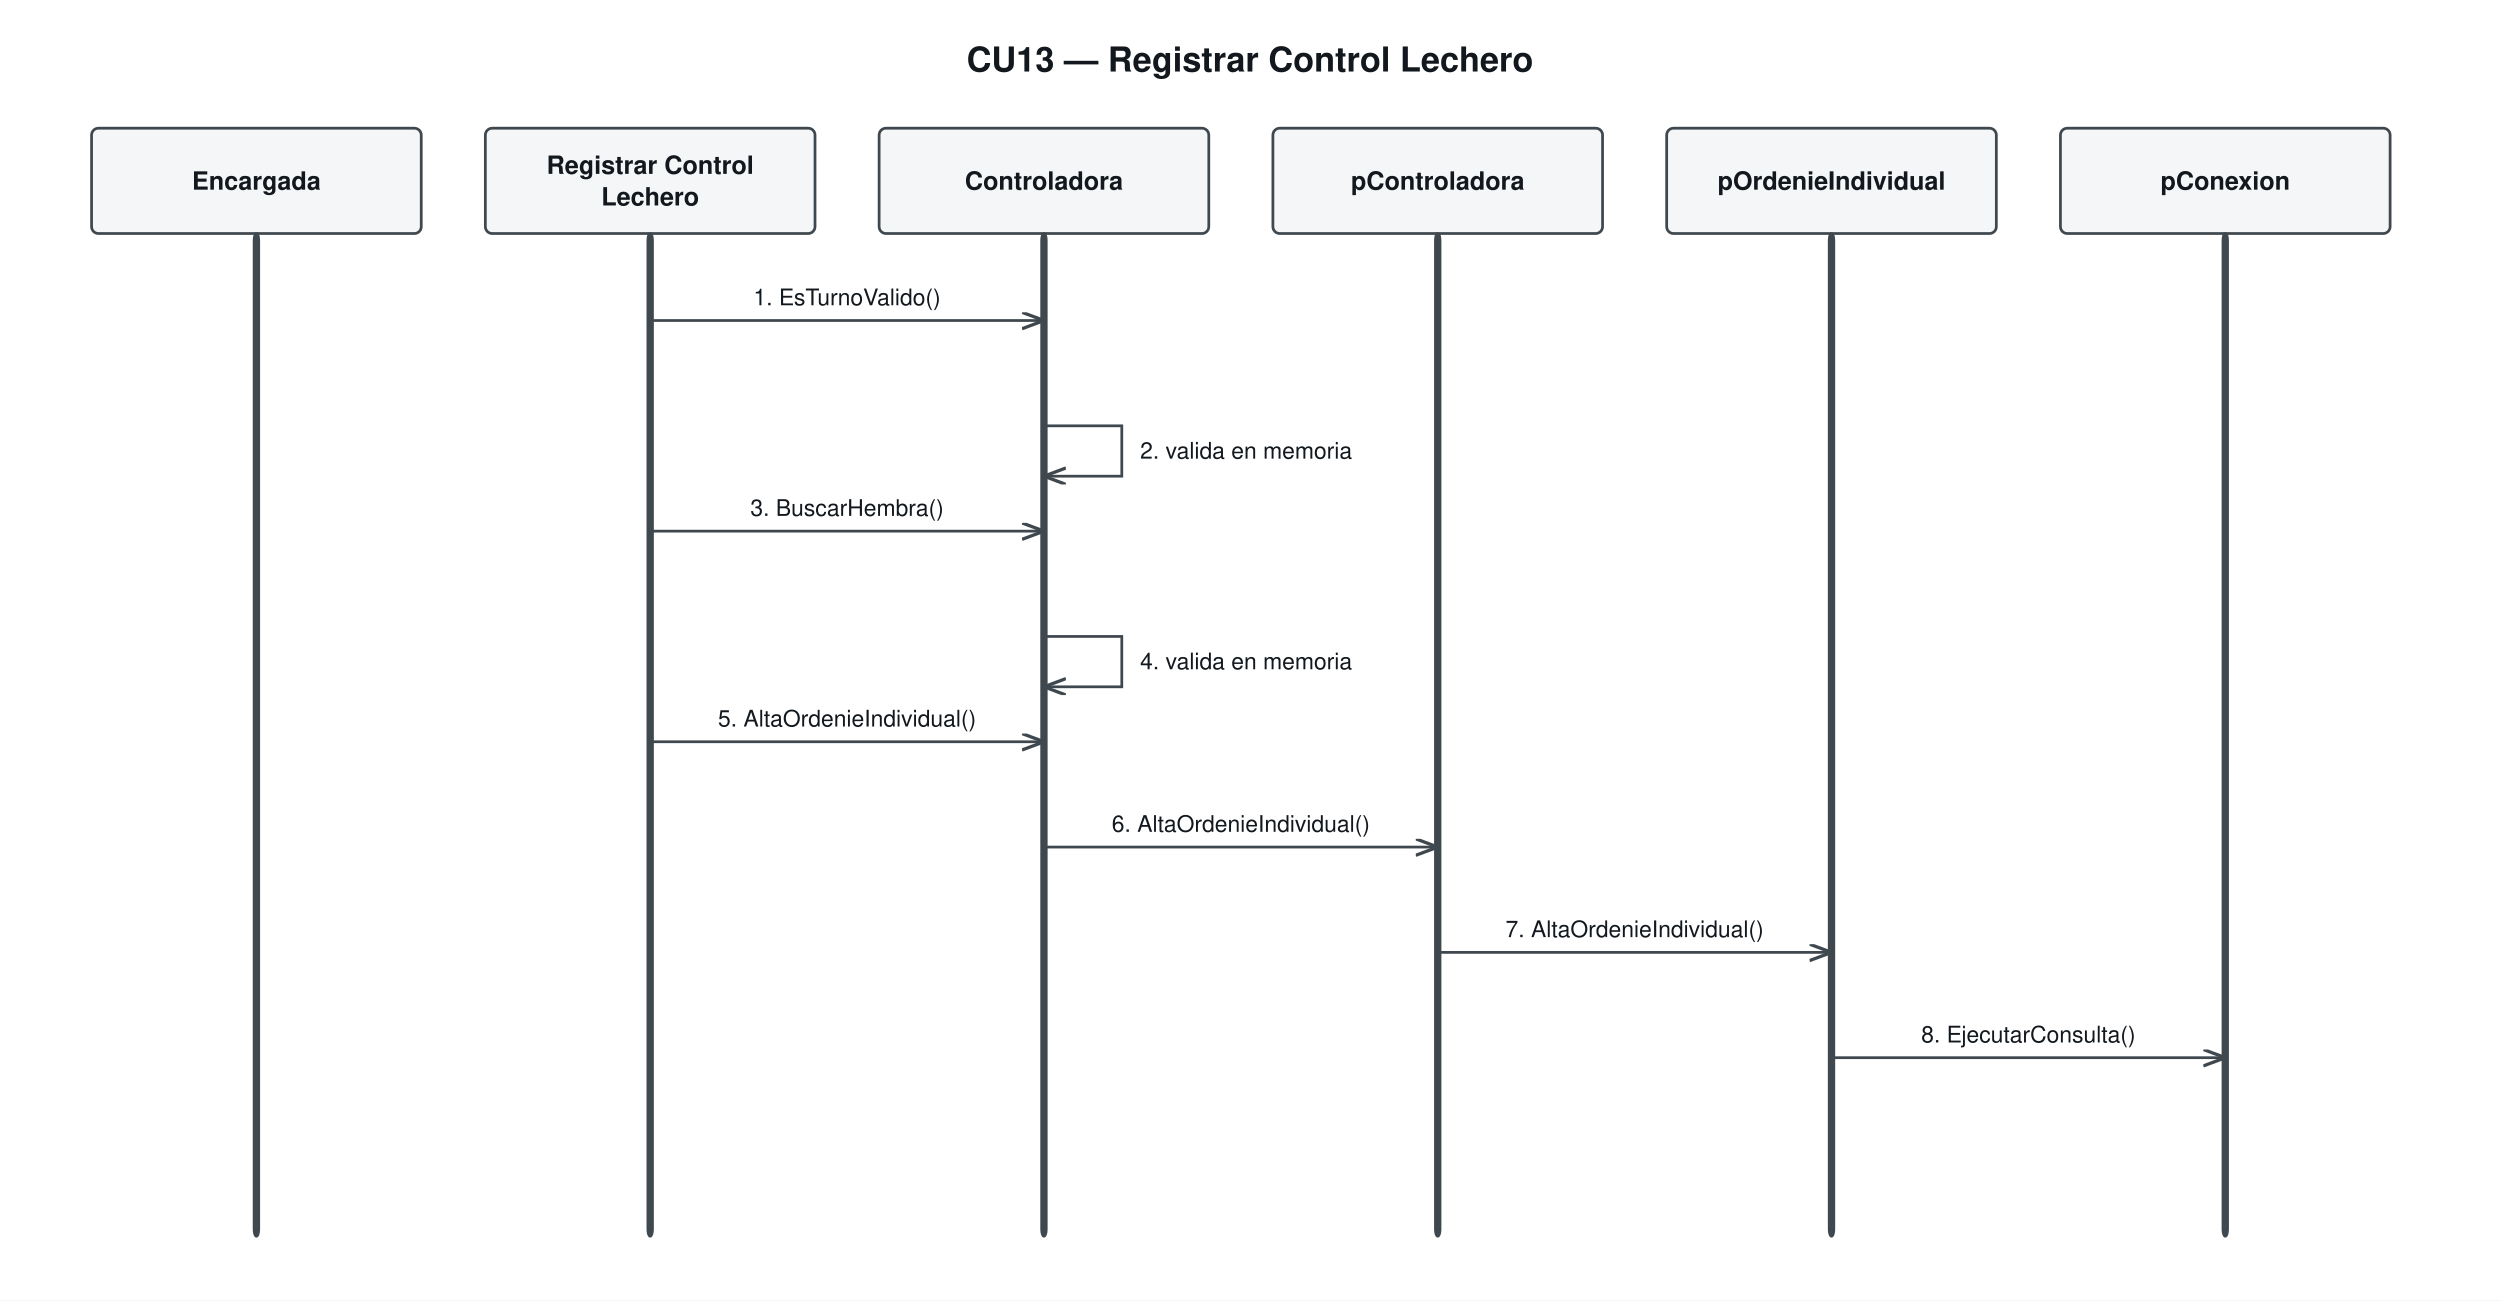
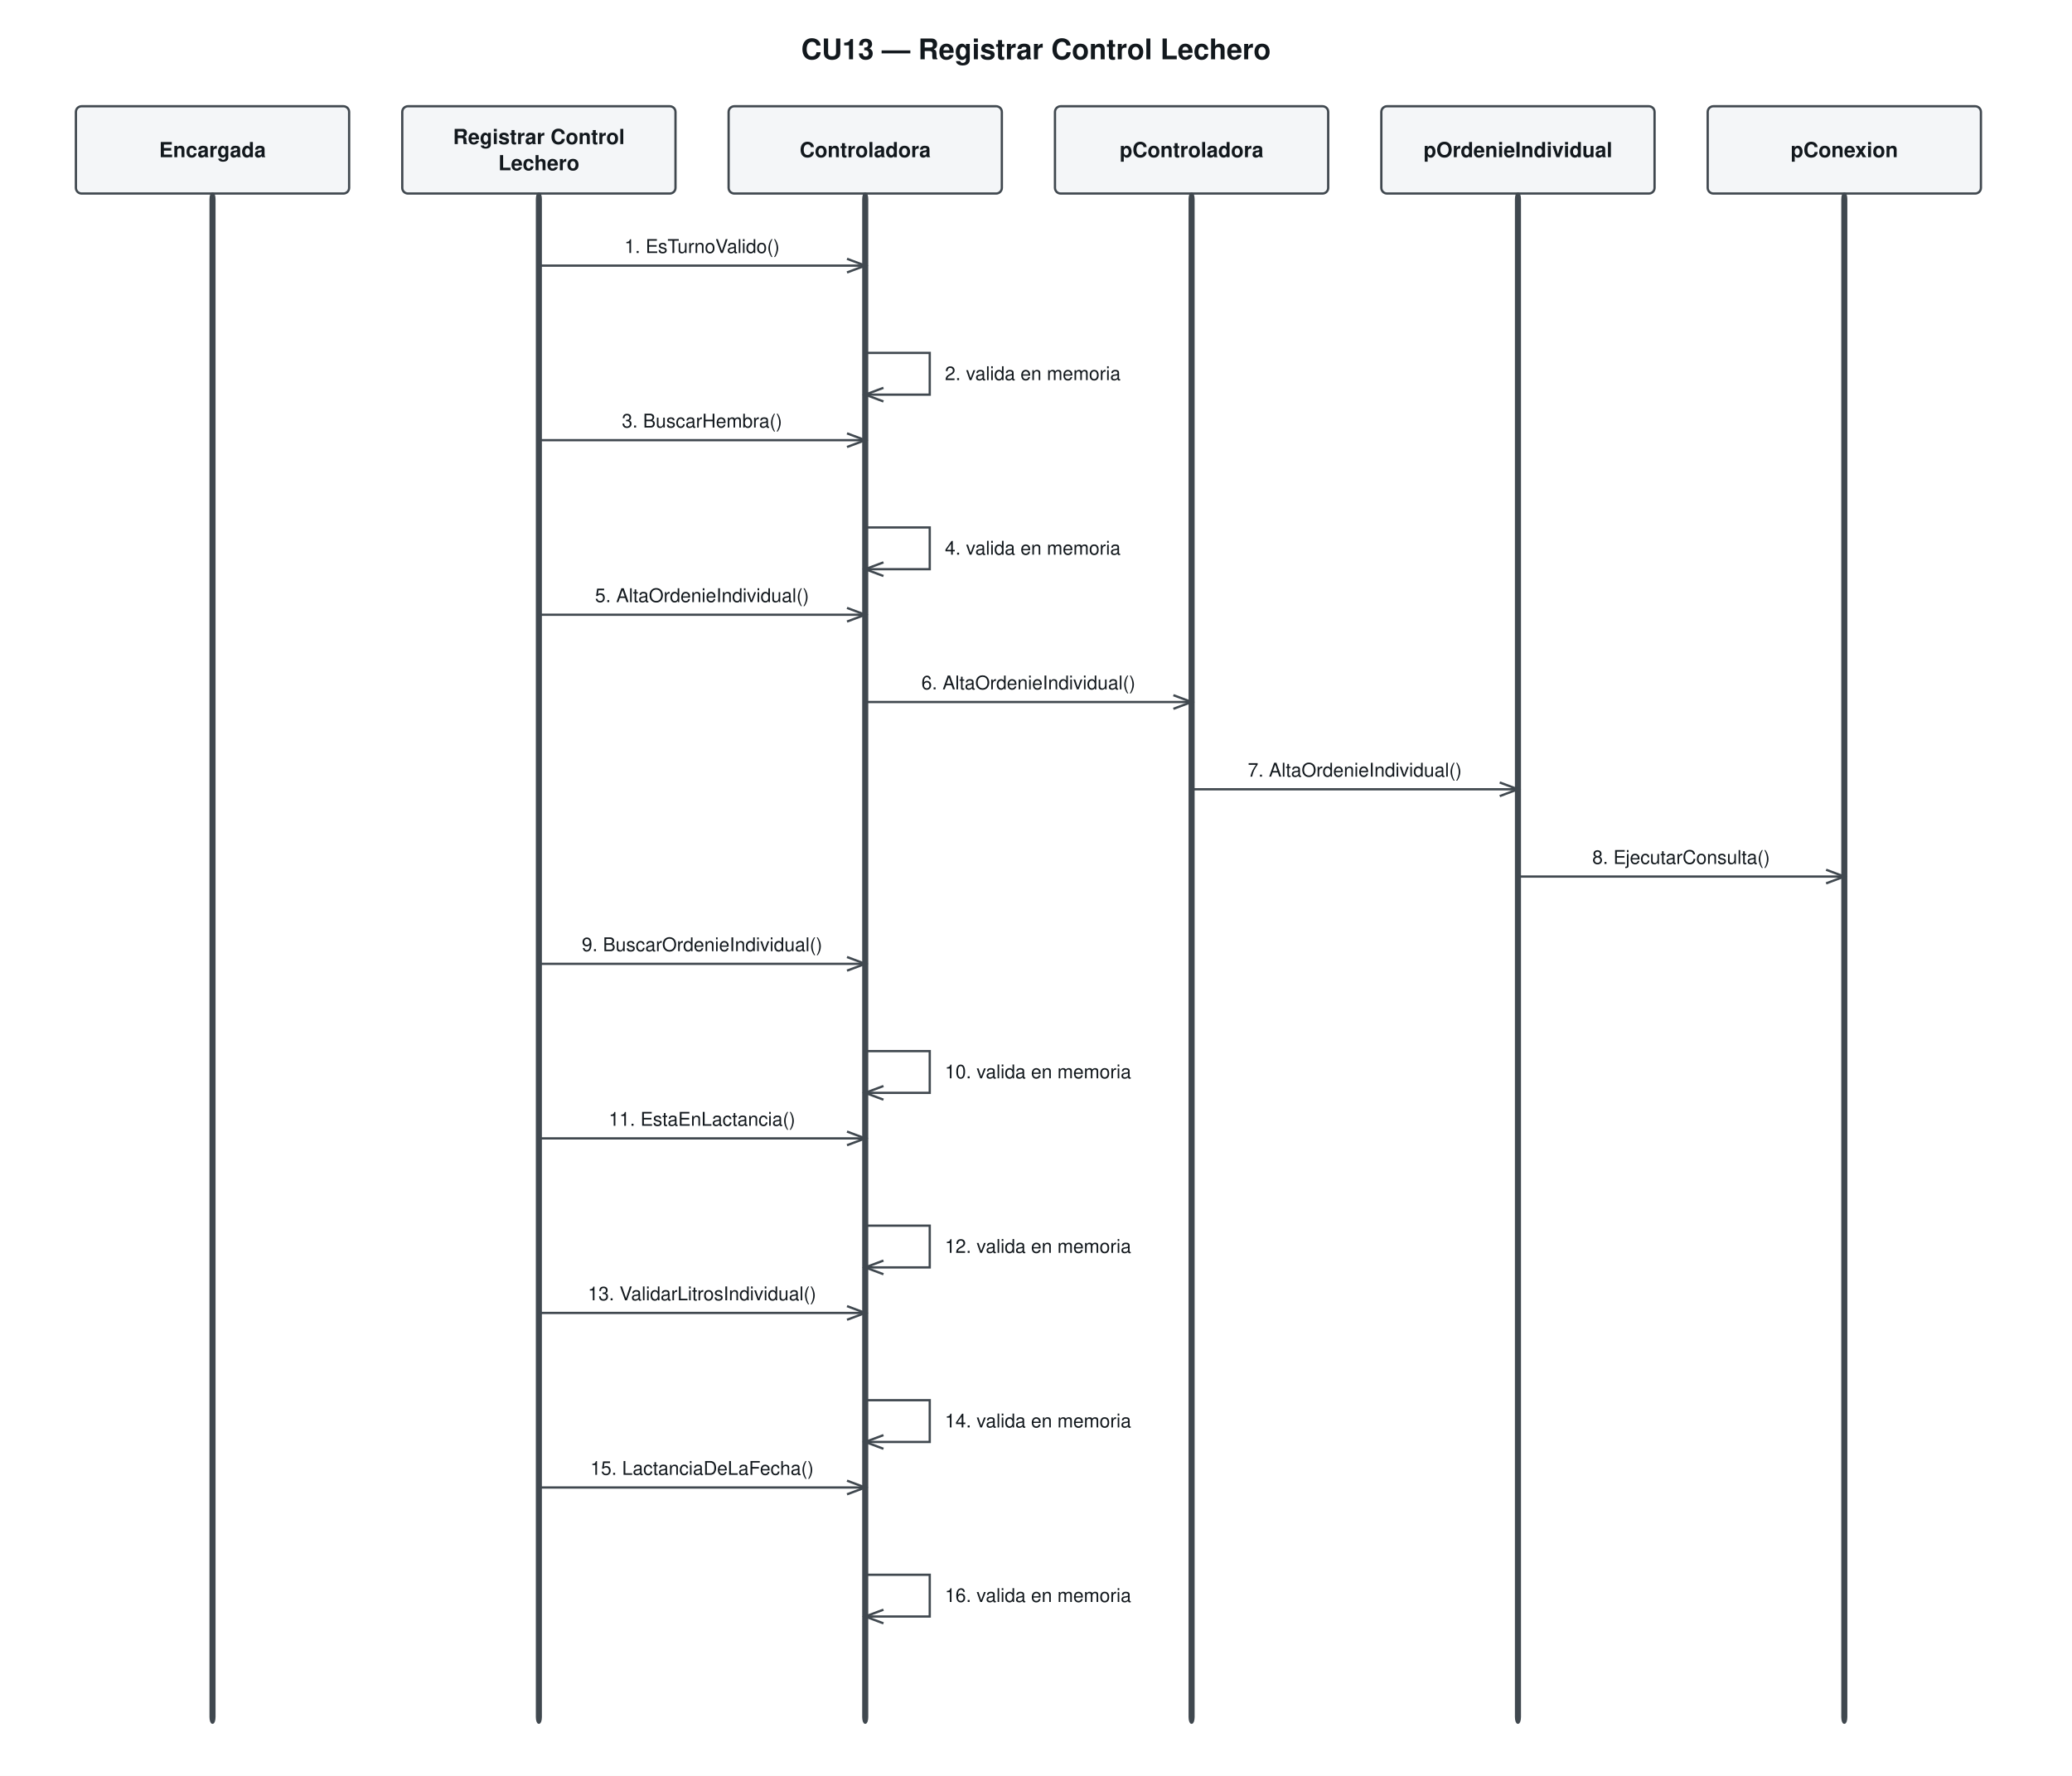
- <svg xmlns="http://www.w3.org/2000/svg" width="1092" height="568" viewBox="0 0 1092 568">
-   <defs>
-     <marker id="punta" markerWidth="9" markerHeight="9" refX="8" refY="3" orient="auto">
-       <path d="M0,0 L8,3 L0,6" fill="none" stroke="#40484f" stroke-width="1.2" />
-     </marker>
-   </defs>
+ <svg xmlns="http://www.w3.org/2000/svg" width="1092" height="936" viewBox="0 0 1092 936">
  <rect width="100%" height="100%" fill="#ffffff" />
  <text x="546.0" y="26.0" font-family="Helvetica, Arial, sans-serif" font-size="15" font-weight="600" fill="#12181d" text-anchor="middle" dominant-baseline="middle">CU13 — Registrar Control Lechero</text>
  <rect x="40.0" y="56.0" width="144.0" height="46.0" rx="3" fill="#f4f6f8" stroke="#40484f" stroke-width="1.2" />
  <text x="112.0" y="79.0" font-family="Helvetica, Arial, sans-serif" font-size="11" font-weight="600" fill="#12181d" text-anchor="middle" dominant-baseline="middle">Encargada</text>
-   <rect x="111.0" y="102.0" width="2.0" height="438.0" rx="3" fill="#40484f" stroke="#40484f" stroke-width="1.2" />
+   <rect x="111.0" y="102.0" width="2.0" height="806.0" rx="3" fill="#40484f" stroke="#40484f" stroke-width="1.2" />
  <rect x="212.0" y="56.0" width="144.0" height="46.0" rx="3" fill="#f4f6f8" stroke="#40484f" stroke-width="1.2" />
  <text x="284.0" y="72.1" font-family="Helvetica, Arial, sans-serif" font-size="11" font-weight="600" fill="#12181d" text-anchor="middle" dominant-baseline="middle">Registrar Control</text>
  <text x="284.0" y="85.9" font-family="Helvetica, Arial, sans-serif" font-size="11" font-weight="600" fill="#12181d" text-anchor="middle" dominant-baseline="middle">Lechero</text>
-   <rect x="283.0" y="102.0" width="2.0" height="438.0" rx="3" fill="#40484f" stroke="#40484f" stroke-width="1.2" />
+   <rect x="283.0" y="102.0" width="2.0" height="806.0" rx="3" fill="#40484f" stroke="#40484f" stroke-width="1.2" />
  <rect x="384.0" y="56.0" width="144.0" height="46.0" rx="3" fill="#f4f6f8" stroke="#40484f" stroke-width="1.2" />
  <text x="456.0" y="79.0" font-family="Helvetica, Arial, sans-serif" font-size="11" font-weight="600" fill="#12181d" text-anchor="middle" dominant-baseline="middle">Controladora</text>
-   <rect x="455.0" y="102.0" width="2.0" height="438.0" rx="3" fill="#40484f" stroke="#40484f" stroke-width="1.2" />
+   <rect x="455.0" y="102.0" width="2.0" height="806.0" rx="3" fill="#40484f" stroke="#40484f" stroke-width="1.2" />
  <rect x="556.0" y="56.0" width="144.0" height="46.0" rx="3" fill="#f4f6f8" stroke="#40484f" stroke-width="1.2" />
  <text x="628.0" y="79.0" font-family="Helvetica, Arial, sans-serif" font-size="11" font-weight="600" fill="#12181d" text-anchor="middle" dominant-baseline="middle">pControladora</text>
-   <rect x="627.0" y="102.0" width="2.0" height="438.0" rx="3" fill="#40484f" stroke="#40484f" stroke-width="1.2" />
+   <rect x="627.0" y="102.0" width="2.0" height="806.0" rx="3" fill="#40484f" stroke="#40484f" stroke-width="1.2" />
  <rect x="728.0" y="56.0" width="144.0" height="46.0" rx="3" fill="#f4f6f8" stroke="#40484f" stroke-width="1.2" />
  <text x="800.0" y="79.0" font-family="Helvetica, Arial, sans-serif" font-size="11" font-weight="600" fill="#12181d" text-anchor="middle" dominant-baseline="middle">pOrdenieIndividual</text>
-   <rect x="799.0" y="102.0" width="2.0" height="438.0" rx="3" fill="#40484f" stroke="#40484f" stroke-width="1.2" />
+   <rect x="799.0" y="102.0" width="2.0" height="806.0" rx="3" fill="#40484f" stroke="#40484f" stroke-width="1.2" />
  <rect x="900.0" y="56.0" width="144.0" height="46.0" rx="3" fill="#f4f6f8" stroke="#40484f" stroke-width="1.2" />
  <text x="972.0" y="79.0" font-family="Helvetica, Arial, sans-serif" font-size="11" font-weight="600" fill="#12181d" text-anchor="middle" dominant-baseline="middle">pConexion</text>
-   <rect x="971.0" y="102.0" width="2.0" height="438.0" rx="3" fill="#40484f" stroke="#40484f" stroke-width="1.2" />
-   <line x1="284.0" y1="140.0" x2="456.0" y2="140.0" stroke="#40484f" stroke-width="1.2" marker-end="url(#punta)" />
+   <rect x="971.0" y="102.0" width="2.0" height="806.0" rx="3" fill="#40484f" stroke="#40484f" stroke-width="1.2" />
+   <line x1="284.0" y1="140.0" x2="456.0" y2="140.0" stroke="#40484f" stroke-width="1.2" />
+   <path d="M 446.4 143.6 L 456.0 140.0 L 446.4 136.4" fill="none" stroke="#40484f" stroke-width="1.2" />
  <text x="370.0" y="130.0" font-family="Helvetica, Arial, sans-serif" font-size="10" fill="#12181d" text-anchor="middle" dominant-baseline="middle">1. EsTurnoValido()</text>
-   <path d="M 456.0 186.0 h 34 v 22 h -34" fill="none" stroke="#40484f" stroke-width="1.2" marker-end="url(#punta)" />
+   <path d="M 456.0 186.0 h 34 v 22 h -34" fill="none" stroke="#40484f" stroke-width="1.2" />
+   <path d="M 465.6 204.4 L 456.0 208.0 L 465.6 211.6" fill="none" stroke="#40484f" stroke-width="1.2" />
  <text x="498.0" y="197.0" font-family="Helvetica, Arial, sans-serif" font-size="10" fill="#12181d" text-anchor="start" dominant-baseline="middle">2. valida en memoria</text>
-   <line x1="284.0" y1="232.0" x2="456.0" y2="232.0" stroke="#40484f" stroke-width="1.2" marker-end="url(#punta)" />
+   <line x1="284.0" y1="232.0" x2="456.0" y2="232.0" stroke="#40484f" stroke-width="1.2" />
+   <path d="M 446.4 235.6 L 456.0 232.0 L 446.4 228.4" fill="none" stroke="#40484f" stroke-width="1.2" />
  <text x="370.0" y="222.0" font-family="Helvetica, Arial, sans-serif" font-size="10" fill="#12181d" text-anchor="middle" dominant-baseline="middle">3. BuscarHembra()</text>
-   <path d="M 456.0 278.0 h 34 v 22 h -34" fill="none" stroke="#40484f" stroke-width="1.2" marker-end="url(#punta)" />
+   <path d="M 456.0 278.0 h 34 v 22 h -34" fill="none" stroke="#40484f" stroke-width="1.2" />
+   <path d="M 465.6 296.4 L 456.0 300.0 L 465.6 303.6" fill="none" stroke="#40484f" stroke-width="1.2" />
  <text x="498.0" y="289.0" font-family="Helvetica, Arial, sans-serif" font-size="10" fill="#12181d" text-anchor="start" dominant-baseline="middle">4. valida en memoria</text>
-   <line x1="284.0" y1="324.0" x2="456.0" y2="324.0" stroke="#40484f" stroke-width="1.2" marker-end="url(#punta)" />
+   <line x1="284.0" y1="324.0" x2="456.0" y2="324.0" stroke="#40484f" stroke-width="1.2" />
+   <path d="M 446.4 327.6 L 456.0 324.0 L 446.4 320.4" fill="none" stroke="#40484f" stroke-width="1.2" />
  <text x="370.0" y="314.0" font-family="Helvetica, Arial, sans-serif" font-size="10" fill="#12181d" text-anchor="middle" dominant-baseline="middle">5. AltaOrdenieIndividual()</text>
-   <line x1="456.0" y1="370.0" x2="628.0" y2="370.0" stroke="#40484f" stroke-width="1.2" marker-end="url(#punta)" />
+   <line x1="456.0" y1="370.0" x2="628.0" y2="370.0" stroke="#40484f" stroke-width="1.2" />
+   <path d="M 618.4 373.6 L 628.0 370.0 L 618.4 366.4" fill="none" stroke="#40484f" stroke-width="1.2" />
  <text x="542.0" y="360.0" font-family="Helvetica, Arial, sans-serif" font-size="10" fill="#12181d" text-anchor="middle" dominant-baseline="middle">6. AltaOrdenieIndividual()</text>
-   <line x1="628.0" y1="416.0" x2="800.0" y2="416.0" stroke="#40484f" stroke-width="1.2" marker-end="url(#punta)" />
+   <line x1="628.0" y1="416.0" x2="800.0" y2="416.0" stroke="#40484f" stroke-width="1.2" />
+   <path d="M 790.4 419.6 L 800.0 416.0 L 790.4 412.4" fill="none" stroke="#40484f" stroke-width="1.2" />
  <text x="714.0" y="406.0" font-family="Helvetica, Arial, sans-serif" font-size="10" fill="#12181d" text-anchor="middle" dominant-baseline="middle">7. AltaOrdenieIndividual()</text>
-   <line x1="800.0" y1="462.0" x2="972.0" y2="462.0" stroke="#40484f" stroke-width="1.2" marker-end="url(#punta)" />
+   <line x1="800.0" y1="462.0" x2="972.0" y2="462.0" stroke="#40484f" stroke-width="1.2" />
+   <path d="M 962.4 465.6 L 972.0 462.0 L 962.4 458.4" fill="none" stroke="#40484f" stroke-width="1.2" />
  <text x="886.0" y="452.0" font-family="Helvetica, Arial, sans-serif" font-size="10" fill="#12181d" text-anchor="middle" dominant-baseline="middle">8. EjecutarConsulta()</text>
+   <line x1="284.0" y1="508.0" x2="456.0" y2="508.0" stroke="#40484f" stroke-width="1.2" />
+   <path d="M 446.4 511.6 L 456.0 508.0 L 446.4 504.4" fill="none" stroke="#40484f" stroke-width="1.2" />
+   <text x="370.0" y="498.0" font-family="Helvetica, Arial, sans-serif" font-size="10" fill="#12181d" text-anchor="middle" dominant-baseline="middle">9. BuscarOrdenieIndividual()</text>
+   <path d="M 456.0 554.0 h 34 v 22 h -34" fill="none" stroke="#40484f" stroke-width="1.2" />
+   <path d="M 465.6 572.4 L 456.0 576.0 L 465.6 579.6" fill="none" stroke="#40484f" stroke-width="1.2" />
+   <text x="498.0" y="565.0" font-family="Helvetica, Arial, sans-serif" font-size="10" fill="#12181d" text-anchor="start" dominant-baseline="middle">10. valida en memoria</text>
+   <line x1="284.0" y1="600.0" x2="456.0" y2="600.0" stroke="#40484f" stroke-width="1.2" />
+   <path d="M 446.4 603.6 L 456.0 600.0 L 446.4 596.4" fill="none" stroke="#40484f" stroke-width="1.2" />
+   <text x="370.0" y="590.0" font-family="Helvetica, Arial, sans-serif" font-size="10" fill="#12181d" text-anchor="middle" dominant-baseline="middle">11. EstaEnLactancia()</text>
+   <path d="M 456.0 646.0 h 34 v 22 h -34" fill="none" stroke="#40484f" stroke-width="1.2" />
+   <path d="M 465.6 664.4 L 456.0 668.0 L 465.6 671.6" fill="none" stroke="#40484f" stroke-width="1.2" />
+   <text x="498.0" y="657.0" font-family="Helvetica, Arial, sans-serif" font-size="10" fill="#12181d" text-anchor="start" dominant-baseline="middle">12. valida en memoria</text>
+   <line x1="284.0" y1="692.0" x2="456.0" y2="692.0" stroke="#40484f" stroke-width="1.2" />
+   <path d="M 446.4 695.6 L 456.0 692.0 L 446.4 688.4" fill="none" stroke="#40484f" stroke-width="1.2" />
+   <text x="370.0" y="682.0" font-family="Helvetica, Arial, sans-serif" font-size="10" fill="#12181d" text-anchor="middle" dominant-baseline="middle">13. ValidarLitrosIndividual()</text>
+   <path d="M 456.0 738.0 h 34 v 22 h -34" fill="none" stroke="#40484f" stroke-width="1.2" />
+   <path d="M 465.6 756.4 L 456.0 760.0 L 465.6 763.6" fill="none" stroke="#40484f" stroke-width="1.2" />
+   <text x="498.0" y="749.0" font-family="Helvetica, Arial, sans-serif" font-size="10" fill="#12181d" text-anchor="start" dominant-baseline="middle">14. valida en memoria</text>
+   <line x1="284.0" y1="784.0" x2="456.0" y2="784.0" stroke="#40484f" stroke-width="1.2" />
+   <path d="M 446.4 787.6 L 456.0 784.0 L 446.4 780.4" fill="none" stroke="#40484f" stroke-width="1.2" />
+   <text x="370.0" y="774.0" font-family="Helvetica, Arial, sans-serif" font-size="10" fill="#12181d" text-anchor="middle" dominant-baseline="middle">15. LactanciaDeLaFecha()</text>
+   <path d="M 456.0 830.0 h 34 v 22 h -34" fill="none" stroke="#40484f" stroke-width="1.2" />
+   <path d="M 465.6 848.4 L 456.0 852.0 L 465.6 855.6" fill="none" stroke="#40484f" stroke-width="1.2" />
+   <text x="498.0" y="841.0" font-family="Helvetica, Arial, sans-serif" font-size="10" fill="#12181d" text-anchor="start" dominant-baseline="middle">16. valida en memoria</text>
</svg>
